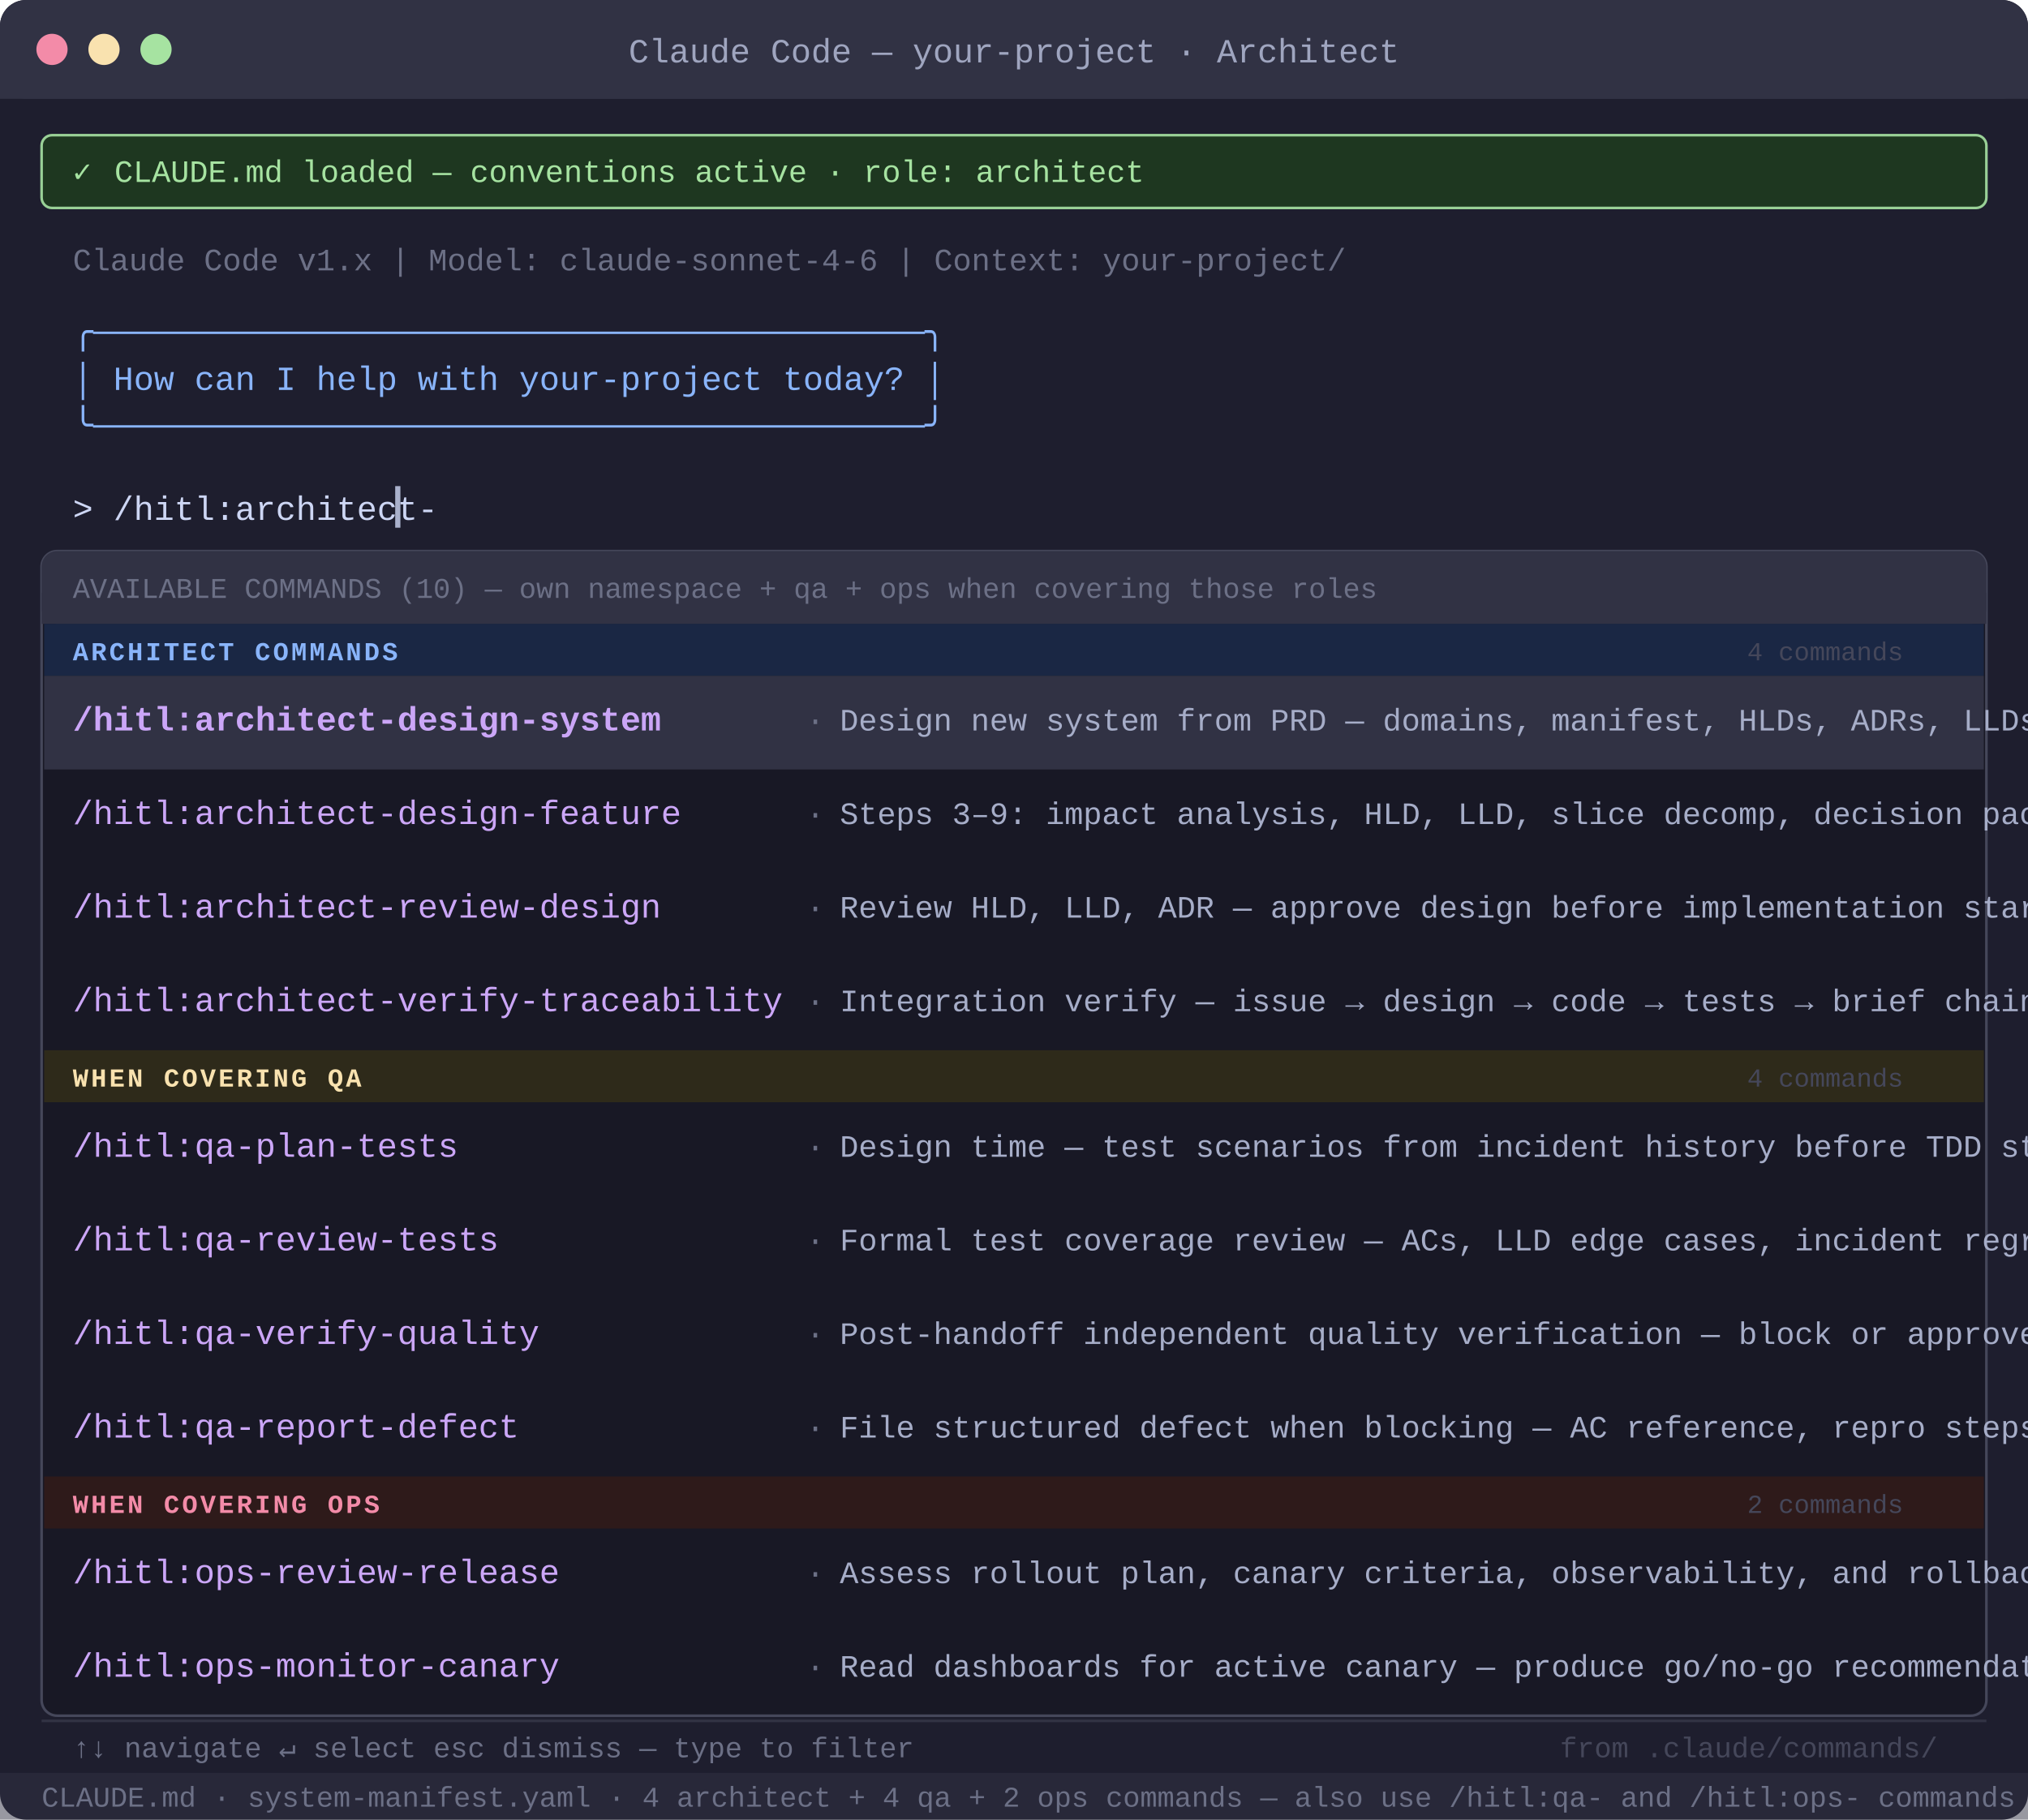
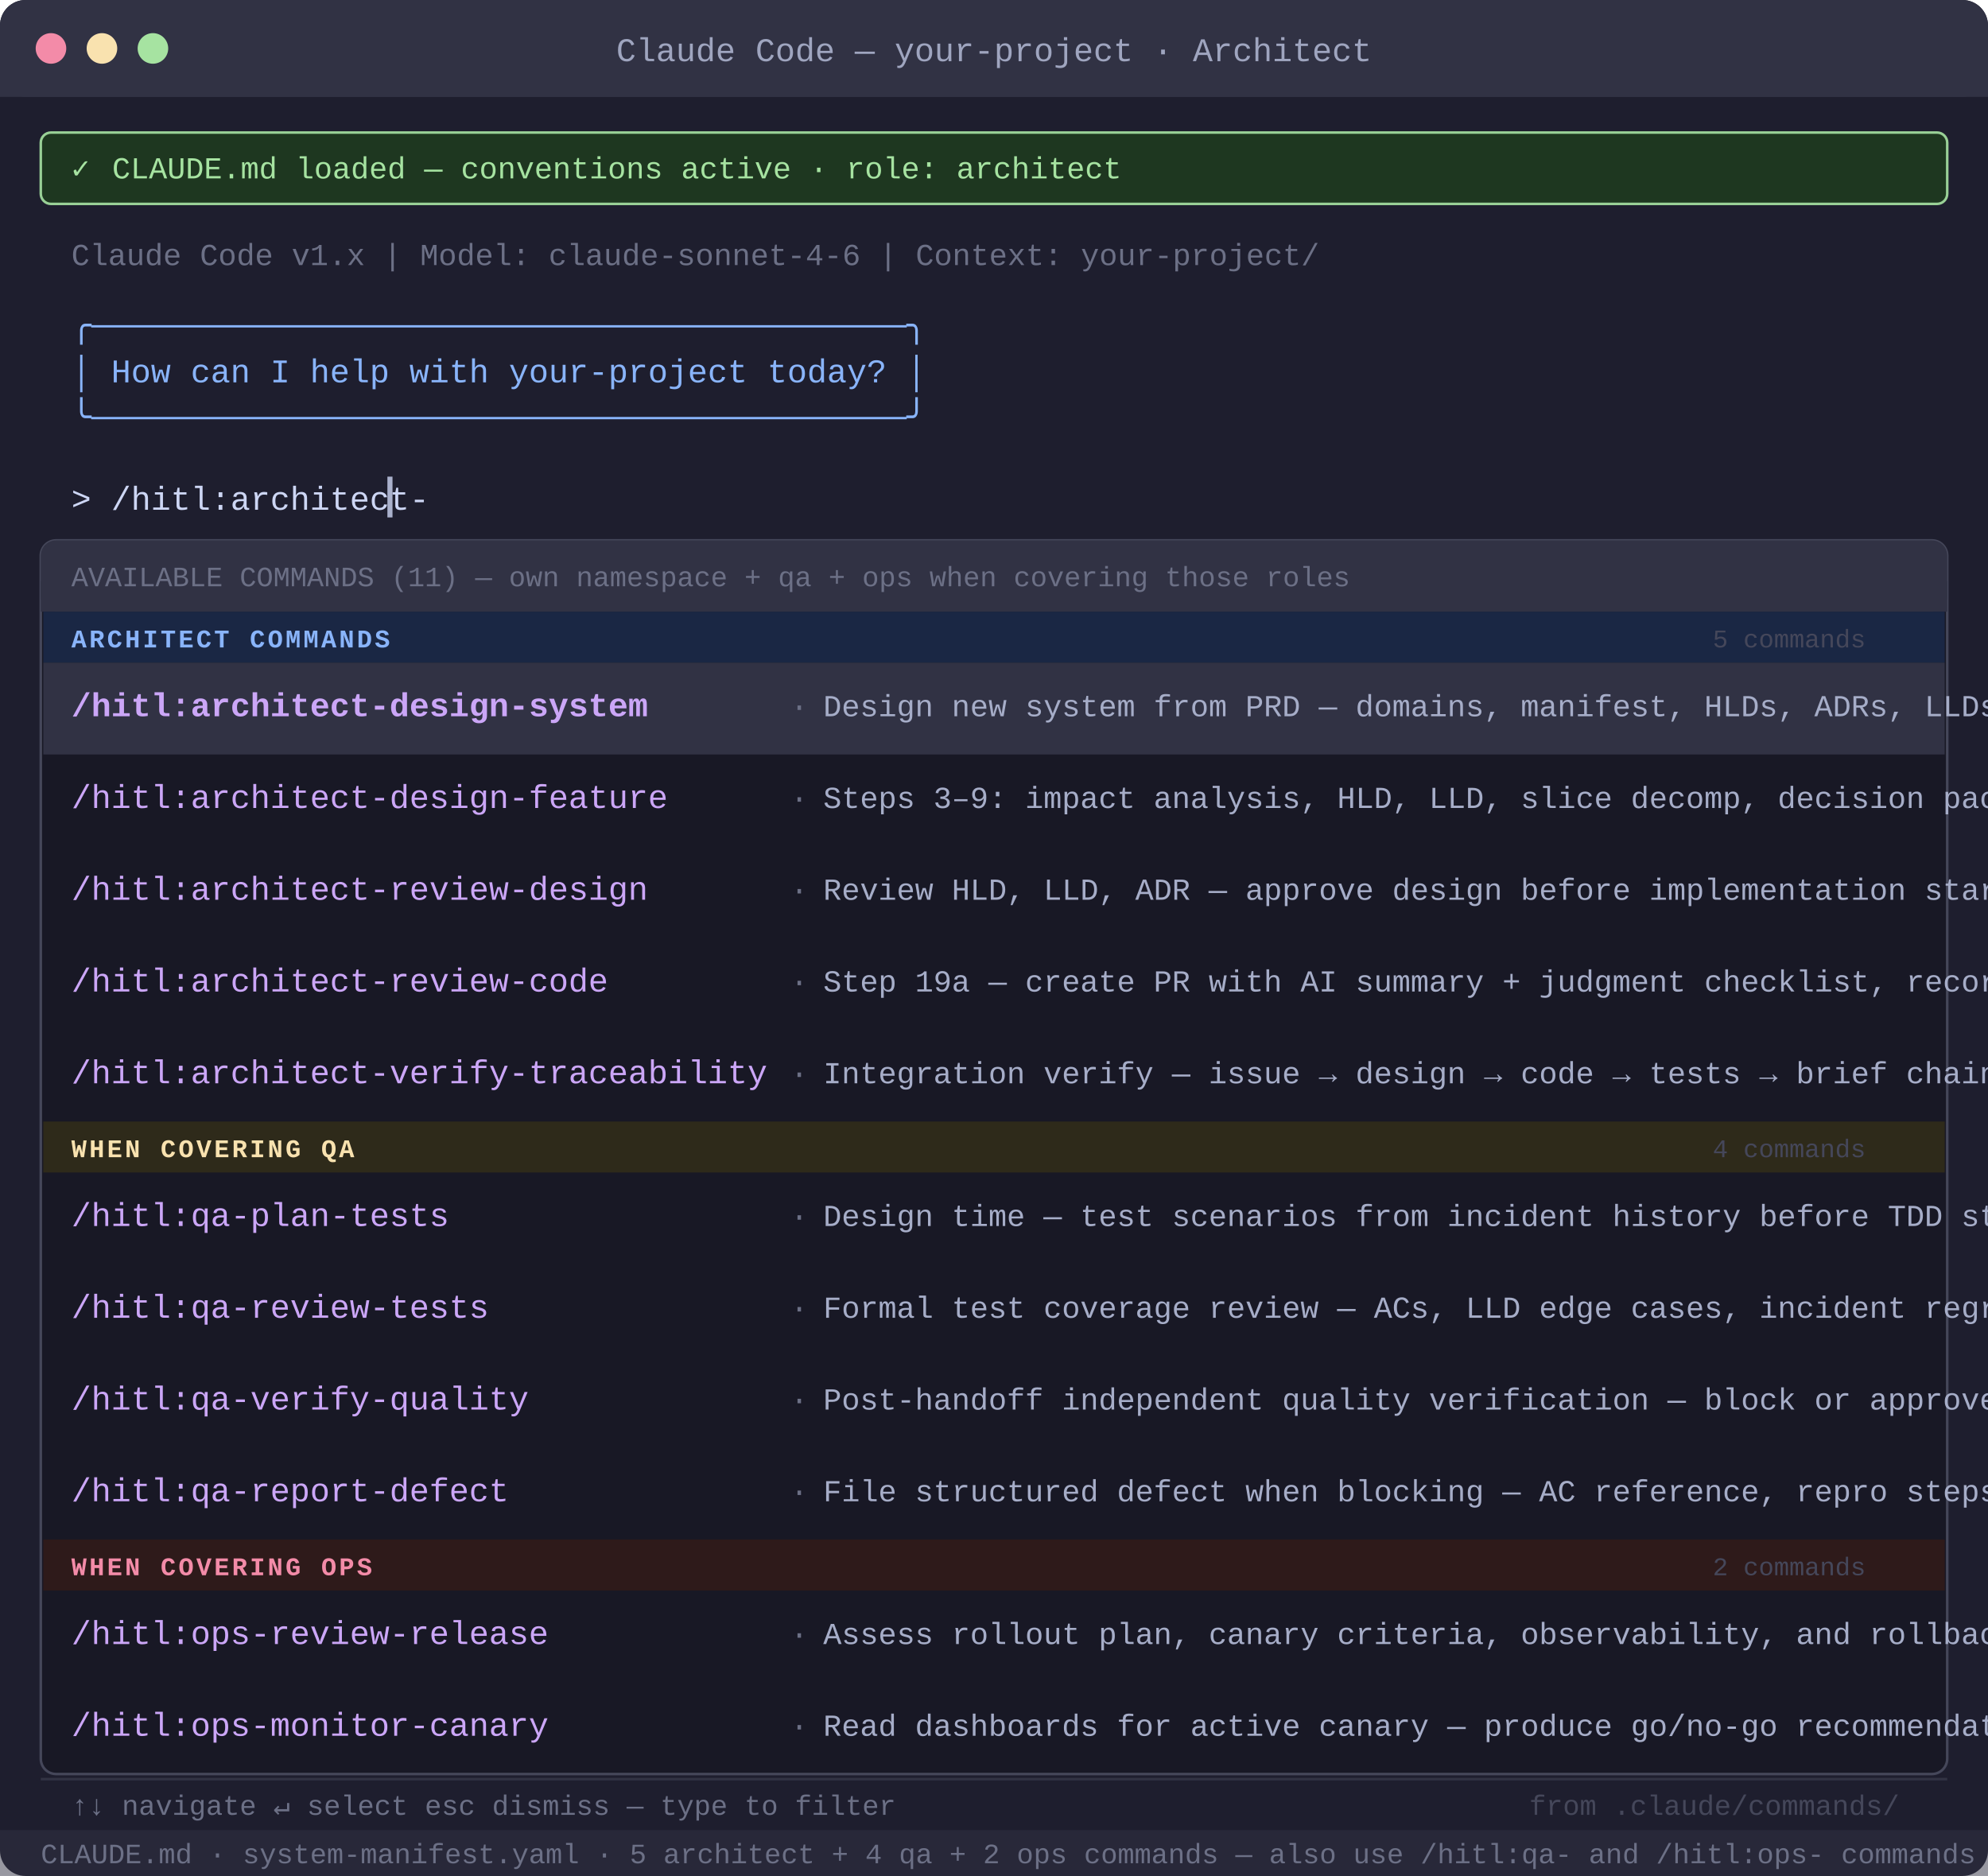
- <svg xmlns="http://www.w3.org/2000/svg" viewBox="0 0 780 700" width="780" height="700" font-family="'Menlo','Monaco','Consolas','Courier New',monospace">
-   <rect width="780" height="700" rx="10" fill="#1e1e2e" />
+ <svg xmlns="http://www.w3.org/2000/svg" viewBox="0 0 780 736" width="780" height="736" font-family="'Menlo','Monaco','Consolas','Courier New',monospace">
+   <rect width="780" height="736" rx="10" fill="#1e1e2e" />
  <rect width="780" height="38" rx="10" fill="#313244" />
  <rect y="28" width="780" height="10" fill="#313244" />
  <circle cx="20" cy="19" r="6" fill="#f38ba8" />
  <circle cx="40" cy="19" r="6" fill="#f9e2af" />
  <circle cx="60" cy="19" r="6" fill="#a6e3a1" />
  <text x="390" y="24" text-anchor="middle" fill="#cdd6f4" font-size="13" opacity="0.7">Claude Code — your-project · Architect</text>
  <rect x="16" y="52" width="748" height="28" rx="4" fill="#1e3a1e" stroke="#a6e3a1" stroke-width="1" opacity="0.9" />
  <text x="28" y="70" fill="#a6e3a1" font-size="12">✓</text>
  <text x="44" y="70" fill="#a6e3a1" font-size="12">CLAUDE.md loaded — conventions active · role: architect</text>
  <text x="28" y="104" fill="#6c7086" font-size="12">Claude Code v1.x  |  Model: claude-sonnet-4-6  |  Context: your-project/</text>
  <text x="28" y="132" fill="#89b4fa" font-size="13">╭─────────────────────────────────────────╮</text>
  <text x="28" y="150" fill="#89b4fa" font-size="13">│  How can I help with your-project today? │</text>
  <text x="28" y="168" fill="#89b4fa" font-size="13">╰─────────────────────────────────────────╯</text>
  <text x="28" y="200" fill="#cdd6f4" font-size="13">&gt; /hitl:architect-</text>
  <rect x="152" y="187" width="2" height="16" fill="#cdd6f4" opacity="0.8" />
-   <rect x="16" y="212" width="748" height="448" rx="6" fill="#181825" stroke="#45475a" stroke-width="1" />
+   <rect x="16" y="212" width="748" height="484" rx="6" fill="#181825" stroke="#45475a" stroke-width="1" />
  <rect x="16" y="212" width="748" height="28" rx="6" fill="#313244" />
  <rect x="16" y="228" width="748" height="12" fill="#313244" />
-   <text x="28" y="230" fill="#6c7086" font-size="11">AVAILABLE COMMANDS  (10)  —  own namespace + qa + ops when covering those roles</text>
+   <text x="28" y="230" fill="#6c7086" font-size="11">AVAILABLE COMMANDS  (11)  —  own namespace + qa + ops when covering those roles</text>
  <rect x="17" y="240" width="746" height="20" fill="#1a2744" />
  <text x="28" y="254" fill="#89b4fa" font-size="10" font-weight="bold" letter-spacing="1">ARCHITECT COMMANDS</text>
-   <text x="672" y="254" fill="#45475a" font-size="10">4 commands</text>
+   <text x="672" y="254" fill="#45475a" font-size="10">5 commands</text>
  <rect x="17" y="260" width="746" height="36" fill="#313244" rx="0" />
  <text x="28" y="281" fill="#cba6f7" font-size="13" font-weight="bold">/hitl:architect-design-system</text>
  <text x="310" y="281" fill="#6c7086" font-size="12">  ·</text>
  <text x="323" y="281" fill="#a6adc8" font-size="12">Design new system from PRD — domains, manifest, HLDs, ADRs, LLDs</text>
  <rect x="17" y="296" width="746" height="36" fill="transparent" />
  <text x="28" y="317" fill="#cba6f7" font-size="13">/hitl:architect-design-feature</text>
  <text x="310" y="317" fill="#6c7086" font-size="12">  ·</text>
  <text x="323" y="317" fill="#a6adc8" font-size="12">Steps 3–9: impact analysis, HLD, LLD, slice decomp, decision packets</text>
  <rect x="17" y="332" width="746" height="36" fill="transparent" />
  <text x="28" y="353" fill="#cba6f7" font-size="13">/hitl:architect-review-design</text>
  <text x="310" y="353" fill="#6c7086" font-size="12">  ·</text>
  <text x="323" y="353" fill="#a6adc8" font-size="12">Review HLD, LLD, ADR — approve design before implementation starts</text>
  <rect x="17" y="368" width="746" height="36" fill="transparent" />
-   <text x="28" y="389" fill="#cba6f7" font-size="13">/hitl:architect-verify-traceability</text>
+   <text x="28" y="389" fill="#cba6f7" font-size="13">/hitl:architect-review-code</text>
  <text x="310" y="389" fill="#6c7086" font-size="12">  ·</text>
-   <text x="323" y="389" fill="#a6adc8" font-size="12">Integration verify — issue → design → code → tests → brief chain</text>
-   <rect x="17" y="404" width="746" height="20" fill="#2e2a1a" />
-   <text x="28" y="418" fill="#f9e2af" font-size="10" font-weight="bold" letter-spacing="1">WHEN COVERING QA</text>
-   <text x="672" y="418" fill="#45475a" font-size="10">4 commands</text>
-   <rect x="17" y="424" width="746" height="36" fill="transparent" />
-   <text x="28" y="445" fill="#cba6f7" font-size="13">/hitl:qa-plan-tests</text>
-   <text x="310" y="445" fill="#6c7086" font-size="12">  ·</text>
-   <text x="323" y="445" fill="#a6adc8" font-size="12">Design time — test scenarios from incident history before TDD starts</text>
+   <text x="323" y="389" fill="#a6adc8" font-size="12">Step 19a — create PR with AI summary + judgment checklist, record decision</text>
+   <rect x="17" y="404" width="746" height="36" fill="transparent" />
+   <text x="28" y="425" fill="#cba6f7" font-size="13">/hitl:architect-verify-traceability</text>
+   <text x="310" y="425" fill="#6c7086" font-size="12">  ·</text>
+   <text x="323" y="425" fill="#a6adc8" font-size="12">Integration verify — issue → design → code → tests → brief chain</text>
+   <rect x="17" y="440" width="746" height="20" fill="#2e2a1a" />
+   <text x="28" y="454" fill="#f9e2af" font-size="10" font-weight="bold" letter-spacing="1">WHEN COVERING QA</text>
+   <text x="672" y="454" fill="#45475a" font-size="10">4 commands</text>
  <rect x="17" y="460" width="746" height="36" fill="transparent" />
-   <text x="28" y="481" fill="#cba6f7" font-size="13">/hitl:qa-review-tests</text>
+   <text x="28" y="481" fill="#cba6f7" font-size="13">/hitl:qa-plan-tests</text>
  <text x="310" y="481" fill="#6c7086" font-size="12">  ·</text>
-   <text x="323" y="481" fill="#a6adc8" font-size="12">Formal test coverage review — ACs, LLD edge cases, incident regressions</text>
+   <text x="323" y="481" fill="#a6adc8" font-size="12">Design time — test scenarios from incident history before TDD starts</text>
  <rect x="17" y="496" width="746" height="36" fill="transparent" />
-   <text x="28" y="517" fill="#cba6f7" font-size="13">/hitl:qa-verify-quality</text>
+   <text x="28" y="517" fill="#cba6f7" font-size="13">/hitl:qa-review-tests</text>
  <text x="310" y="517" fill="#6c7086" font-size="12">  ·</text>
-   <text x="323" y="517" fill="#a6adc8" font-size="12">Post-handoff independent quality verification — block or approve promotion</text>
+   <text x="323" y="517" fill="#a6adc8" font-size="12">Formal test coverage review — ACs, LLD edge cases, incident regressions</text>
  <rect x="17" y="532" width="746" height="36" fill="transparent" />
-   <text x="28" y="553" fill="#cba6f7" font-size="13">/hitl:qa-report-defect</text>
+   <text x="28" y="553" fill="#cba6f7" font-size="13">/hitl:qa-verify-quality</text>
  <text x="310" y="553" fill="#6c7086" font-size="12">  ·</text>
-   <text x="323" y="553" fill="#a6adc8" font-size="12">File structured defect when blocking — AC reference, repro steps, severity</text>
-   <rect x="17" y="568" width="746" height="20" fill="#2e1a1a" />
-   <text x="28" y="582" fill="#f38ba8" font-size="10" font-weight="bold" letter-spacing="1">WHEN COVERING OPS</text>
-   <text x="672" y="582" fill="#45475a" font-size="10">2 commands</text>
-   <rect x="17" y="588" width="746" height="36" fill="transparent" />
-   <text x="28" y="609" fill="#cba6f7" font-size="13">/hitl:ops-review-release</text>
-   <text x="310" y="609" fill="#6c7086" font-size="12">  ·</text>
-   <text x="323" y="609" fill="#a6adc8" font-size="12">Assess rollout plan, canary criteria, observability, and rollback before release</text>
+   <text x="323" y="553" fill="#a6adc8" font-size="12">Post-handoff independent quality verification — block or approve promotion</text>
+   <rect x="17" y="568" width="746" height="36" fill="transparent" />
+   <text x="28" y="589" fill="#cba6f7" font-size="13">/hitl:qa-report-defect</text>
+   <text x="310" y="589" fill="#6c7086" font-size="12">  ·</text>
+   <text x="323" y="589" fill="#a6adc8" font-size="12">File structured defect when blocking — AC reference, repro steps, severity</text>
+   <rect x="17" y="604" width="746" height="20" fill="#2e1a1a" />
+   <text x="28" y="618" fill="#f38ba8" font-size="10" font-weight="bold" letter-spacing="1">WHEN COVERING OPS</text>
+   <text x="672" y="618" fill="#45475a" font-size="10">2 commands</text>
  <rect x="17" y="624" width="746" height="36" fill="transparent" />
-   <text x="28" y="645" fill="#cba6f7" font-size="13">/hitl:ops-monitor-canary</text>
+   <text x="28" y="645" fill="#cba6f7" font-size="13">/hitl:ops-review-release</text>
  <text x="310" y="645" fill="#6c7086" font-size="12">  ·</text>
-   <text x="323" y="645" fill="#a6adc8" font-size="12">Read dashboards for active canary — produce go/no-go recommendation</text>
-   <line x1="16" y1="662" x2="764" y2="662" stroke="#45475a" stroke-width="1" opacity="0.5" />
-   <text x="28" y="676" fill="#6c7086" font-size="11">↑↓ navigate   ↵ select   esc dismiss   —   type to filter</text>
-   <text x="600" y="676" fill="#45475a" font-size="11">from .claude/commands/</text>
-   <rect x="0" y="682" width="780" height="18" fill="#313244" opacity="0.5" />
-   <text x="16" y="695" fill="#6c7086" font-size="11">CLAUDE.md  ·  system-manifest.yaml  ·  4 architect + 4 qa + 2 ops commands  —  also use /hitl:qa- and /hitl:ops- commands</text>
+   <text x="323" y="645" fill="#a6adc8" font-size="12">Assess rollout plan, canary criteria, observability, and rollback before release</text>
+   <rect x="17" y="660" width="746" height="36" fill="transparent" />
+   <text x="28" y="681" fill="#cba6f7" font-size="13">/hitl:ops-monitor-canary</text>
+   <text x="310" y="681" fill="#6c7086" font-size="12">  ·</text>
+   <text x="323" y="681" fill="#a6adc8" font-size="12">Read dashboards for active canary — produce go/no-go recommendation</text>
+   <line x1="16" y1="698" x2="764" y2="698" stroke="#45475a" stroke-width="1" opacity="0.5" />
+   <text x="28" y="712" fill="#6c7086" font-size="11">↑↓ navigate   ↵ select   esc dismiss   —   type to filter</text>
+   <text x="600" y="712" fill="#45475a" font-size="11">from .claude/commands/</text>
+   <rect x="0" y="718" width="780" height="18" fill="#313244" opacity="0.5" />
+   <text x="16" y="731" fill="#6c7086" font-size="11">CLAUDE.md  ·  system-manifest.yaml  ·  5 architect + 4 qa + 2 ops commands  —  also use /hitl:qa- and /hitl:ops- commands</text>
</svg>
